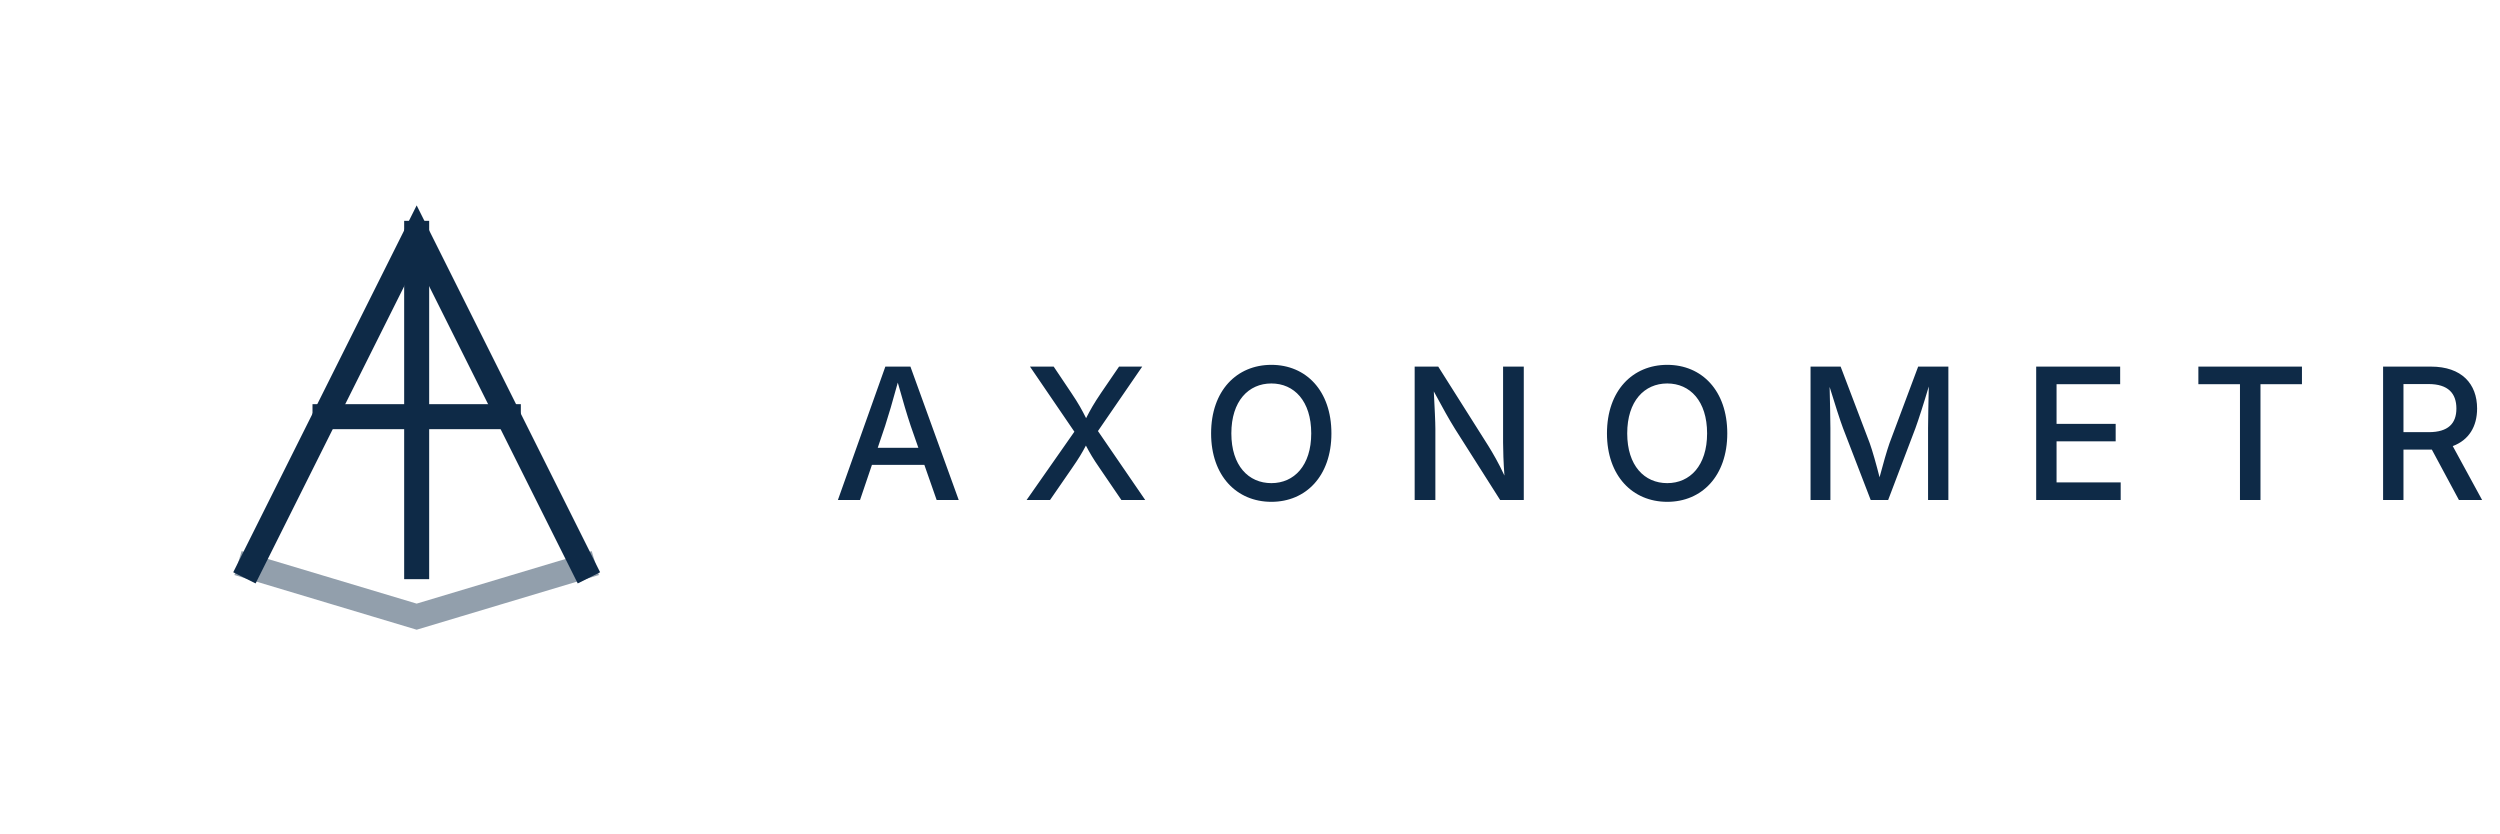
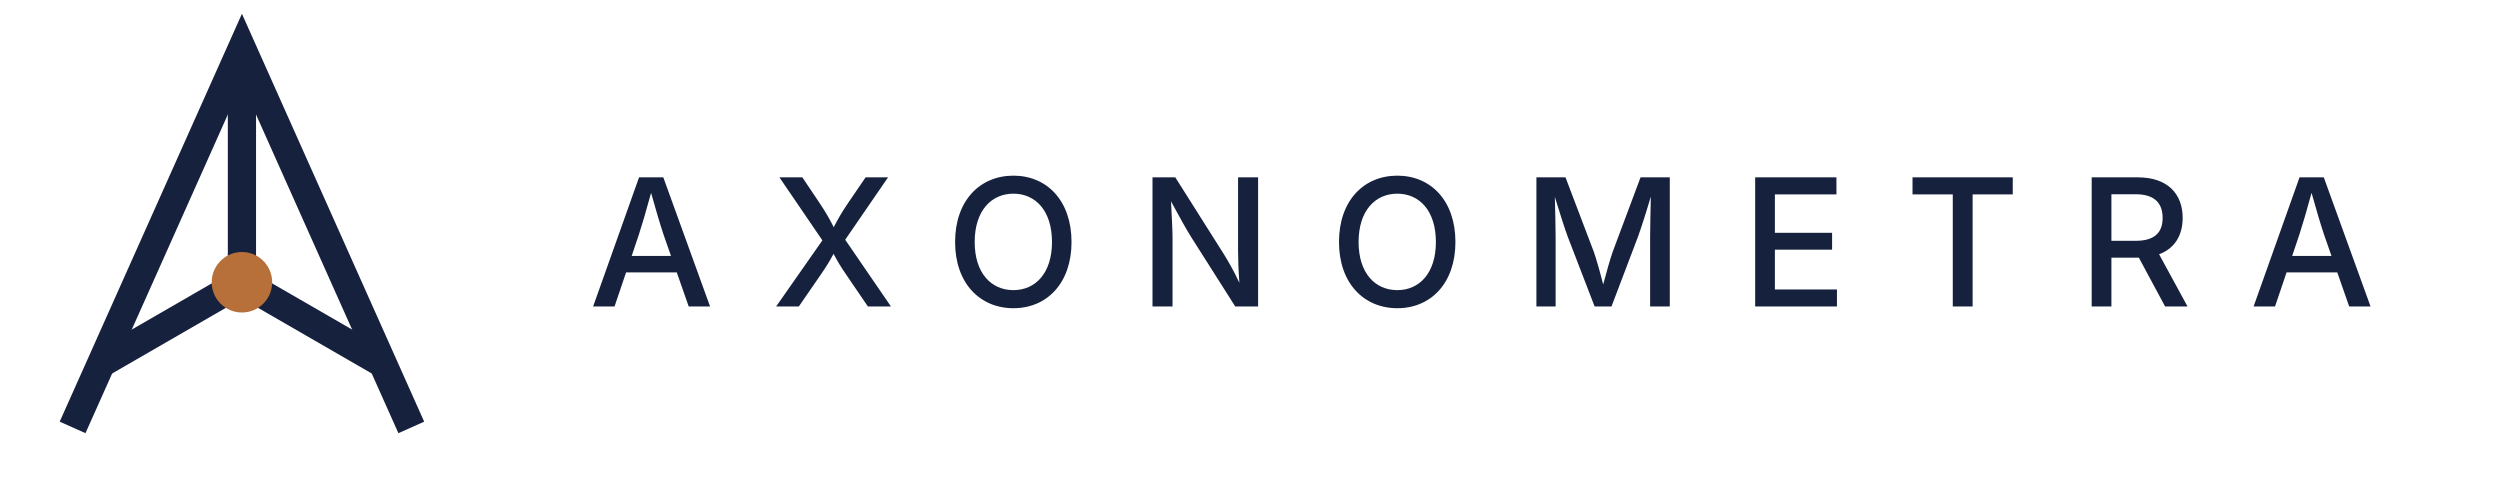
- <svg xmlns="http://www.w3.org/2000/svg" viewBox="0 0 600 200" role="img" aria-label="Axonometra wordmark + mark">
-   <g transform="translate(40,40)">
-     <g fill="none" stroke="#0E2A47" stroke-width="6" stroke-linecap="square" stroke-linejoin="miter">
-       <polyline points="20,96 60,16 100,96" />
-       <line x1="38" y1="60" x2="82" y2="60" />
-       <line x1="60" y1="16" x2="60" y2="96" />
-     </g>
-     <polyline points="20,96 60,108 100,96" fill="none" stroke="#0E2A47" stroke-width="6" stroke-linecap="square" stroke-linejoin="miter" opacity="0.45" />
+ <svg xmlns="http://www.w3.org/2000/svg" viewBox="0 0 620 120" role="img" aria-label="Axonometra">
+   <g fill="none" stroke="#16213D" stroke-width="7" stroke-linejoin="miter" stroke-linecap="butt">
+     <polyline points="18.00,106.00 60.00,12.00 102.00,106.00" />
+     <polyline points="25.08,90.16 60.00,70.00 94.92,90.16" />
+     <line x1="60.0" y1="12.0" x2="60.0" y2="70.0" />
  </g>
-   <text x="200" y="120" fill="#0E2A47" font-family="Inter, -apple-system, 'Helvetica Neue', Arial, sans-serif" font-size="44" font-weight="500" letter-spacing="14" text-anchor="start">AXONOMETRA</text>
+   <circle cx="60.0" cy="70.0" r="7.5" fill="#B8703A" />
+   <text x="146" y="76" fill="#16213D" font-family="Avenir Next, Inter, Helvetica Neue, Arial, sans-serif" font-weight="500" font-size="44" letter-spacing="14.1">AXONOMETRA</text>
</svg>
